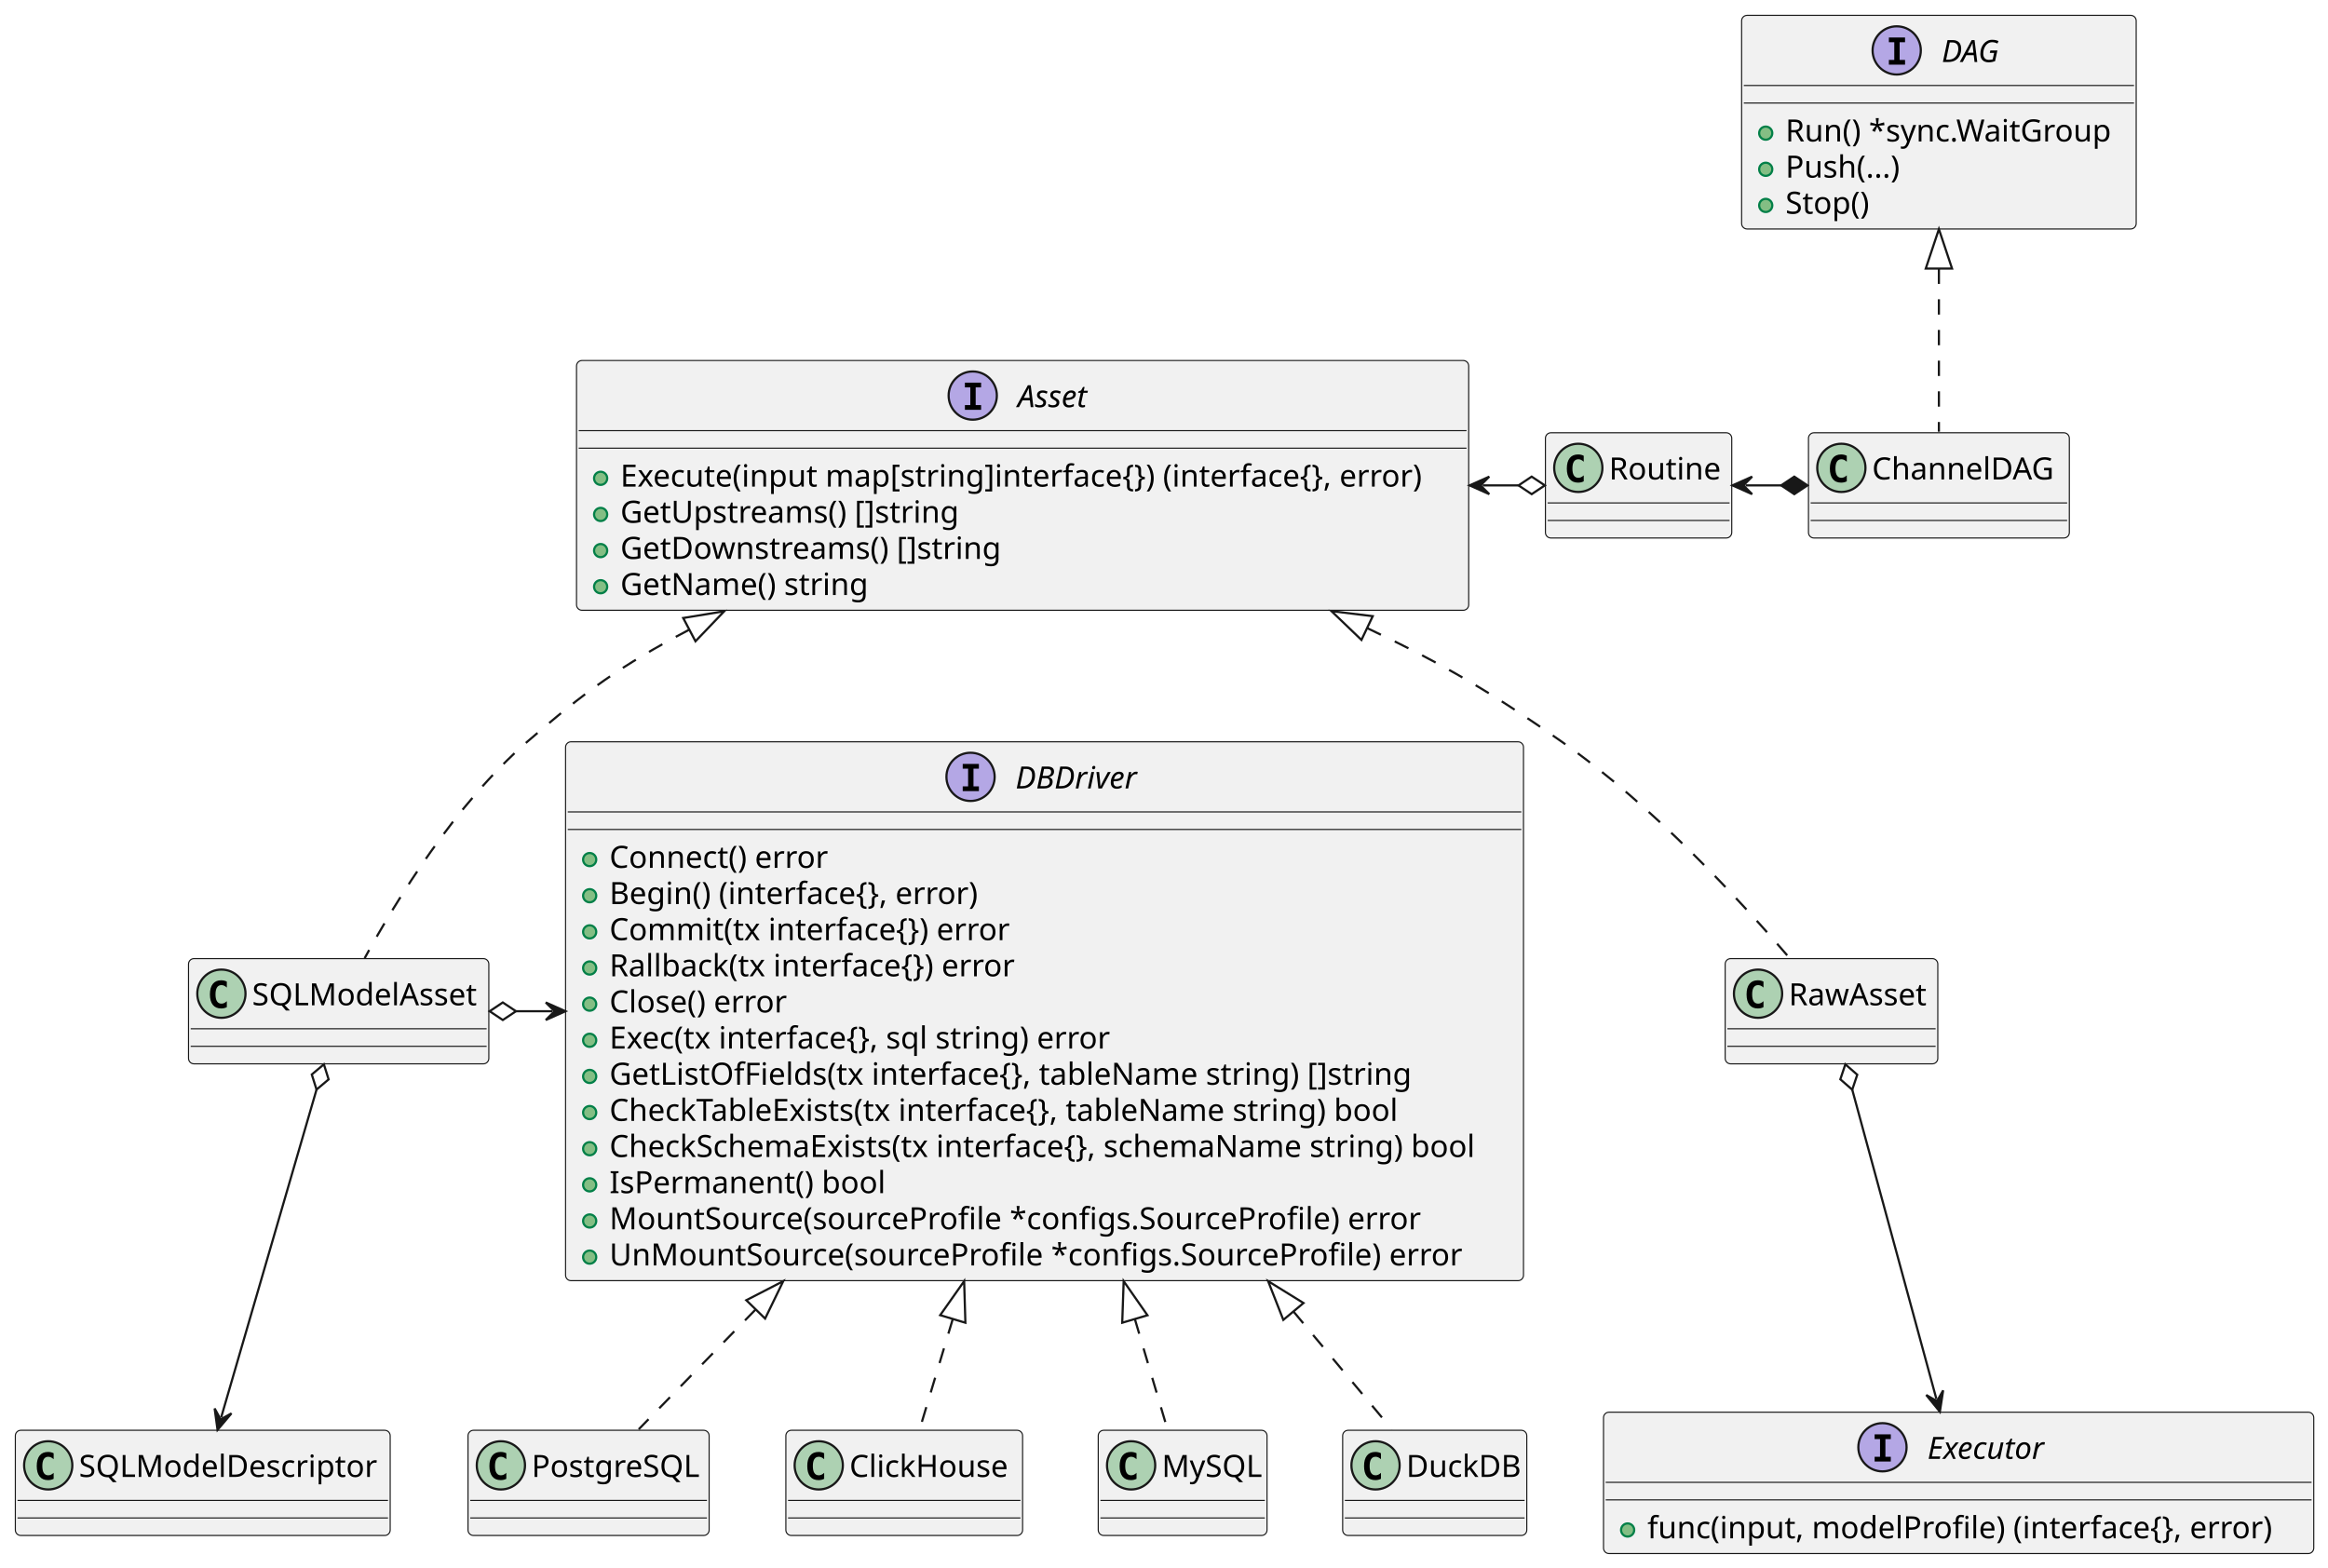
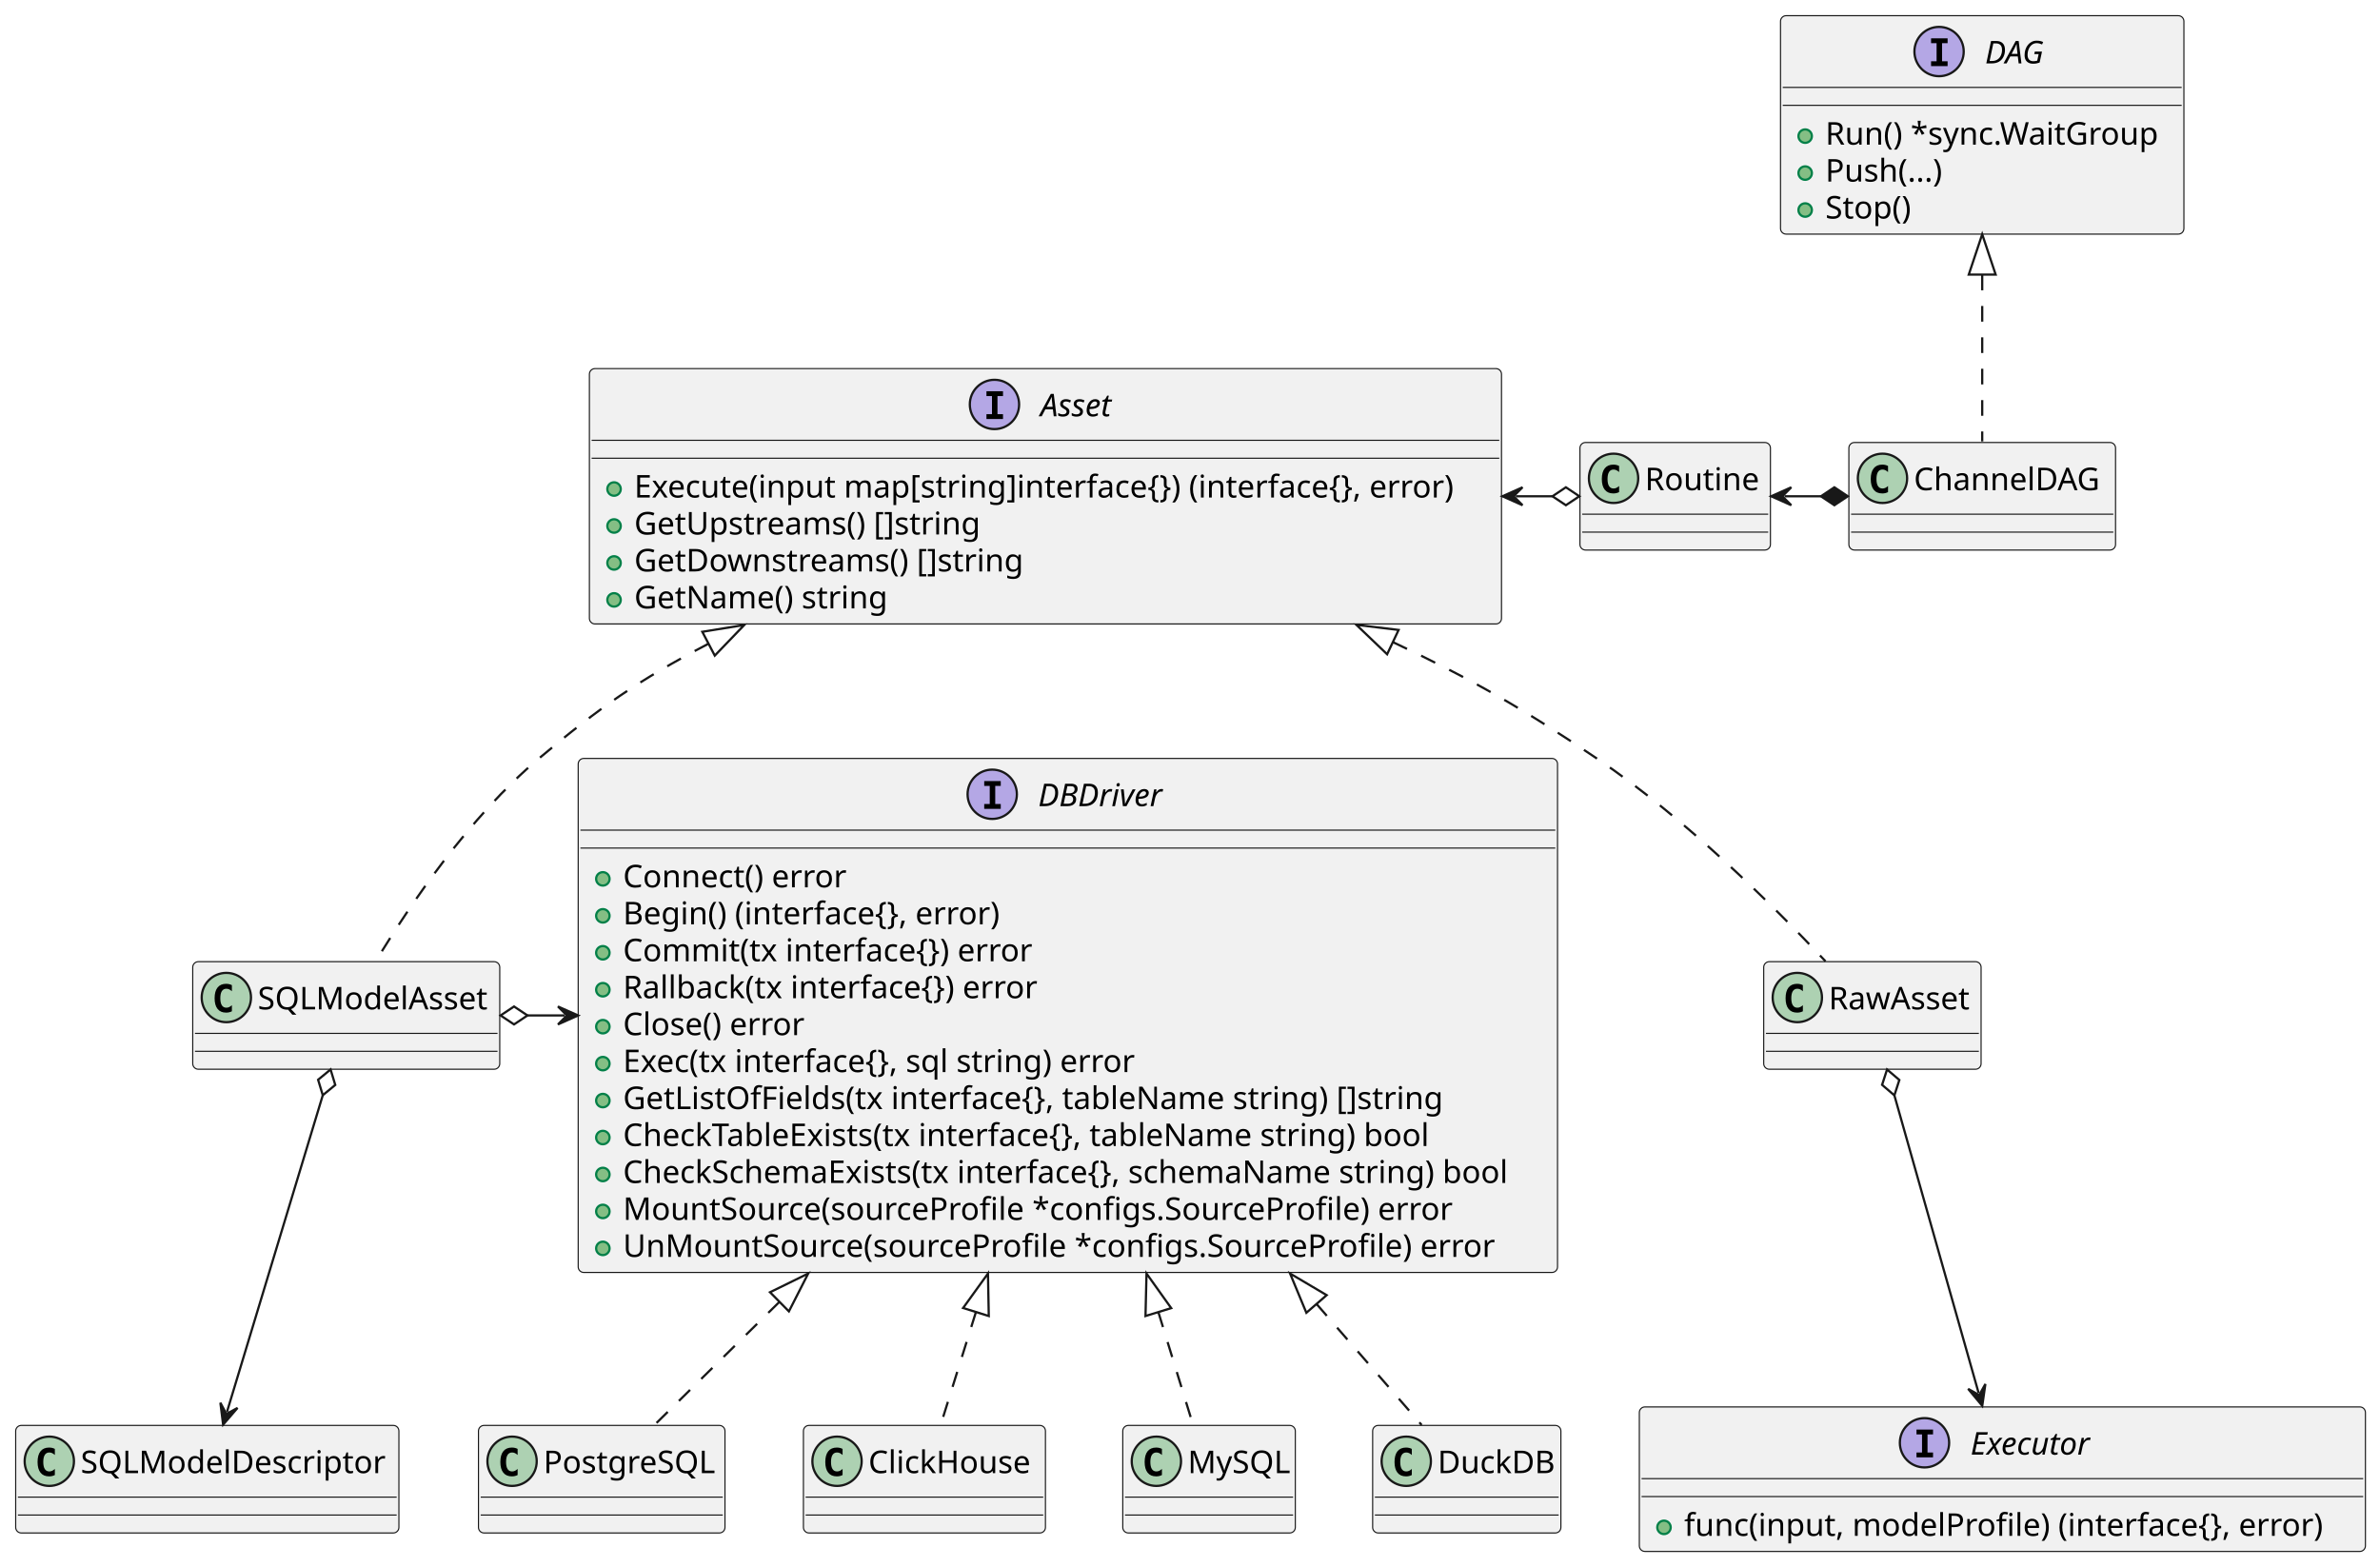
- <svg xmlns="http://www.w3.org/2000/svg" contentStyleType="text/css" height="715px" preserveAspectRatio="none" style="width:1062px;height:715px;background:#FFFFFF;" version="1.1" viewBox="0 0 1062 715" width="1062px" zoomAndPan="magnify">
+ <svg xmlns="http://www.w3.org/2000/svg" contentStyleType="text/css" height="699px" preserveAspectRatio="none" style="width:1062px;height:699px;background:#FFFFFF;" version="1.1" viewBox="0 0 1062 699" width="1062px" zoomAndPan="magnify">
  <defs />
  <g>
    <g id="elem_Asset">
      <rect codeLine="2" fill="#F1F1F1" height="113.953" id="Asset" rx="2.5" ry="2.5" style="stroke:#181818;stroke-width:0.5;" width="407" x="263" y="164.47" />
      <ellipse cx="443.75" cy="180.47" fill="#B4A7E5" rx="11" ry="11" style="stroke:#181818;stroke-width:1.0;" />
      <path d="M440.178,176.735 L440.178,174.577 L447.557,174.577 L447.557,176.735 L445.092,176.735 L445.092,184.812 L447.557,184.812 L447.557,186.97 L440.178,186.97 L440.178,184.812 L442.643,184.812 L442.643,176.735 Z " fill="#000000" />
      <text fill="#000000" font-family="sans-serif" font-size="14" font-style="italic" lengthAdjust="spacing" textLength="37" x="464.25" y="185.761">Asset</text>
      <line style="stroke:#181818;stroke-width:0.5;" x1="264" x2="669" y1="196.47" y2="196.47" />
      <line style="stroke:#181818;stroke-width:0.5;" x1="264" x2="669" y1="204.47" y2="204.47" />
      <ellipse cx="274" cy="218.214" fill="#84BE84" rx="3" ry="3" style="stroke:#038048;stroke-width:1.0;" />
      <text fill="#000000" font-family="sans-serif" font-size="14" lengthAdjust="spacing" textLength="381" x="283" y="222.005">Execute(input map[string]interface{}) (interface{}, error)</text>
      <ellipse cx="274" cy="234.702" fill="#84BE84" rx="3" ry="3" style="stroke:#038048;stroke-width:1.0;" />
      <text fill="#000000" font-family="sans-serif" font-size="14" lengthAdjust="spacing" textLength="160" x="283" y="238.493">GetUpstreams() []string</text>
      <ellipse cx="274" cy="251.191" fill="#84BE84" rx="3" ry="3" style="stroke:#038048;stroke-width:1.0;" />
      <text fill="#000000" font-family="sans-serif" font-size="14" lengthAdjust="spacing" textLength="180" x="283" y="254.982">GetDownstreams() []string</text>
      <ellipse cx="274" cy="267.679" fill="#84BE84" rx="3" ry="3" style="stroke:#038048;stroke-width:1.0;" />
      <text fill="#000000" font-family="sans-serif" font-size="14" lengthAdjust="spacing" textLength="116" x="283" y="271.47">GetName() string</text>
    </g>
    <g id="elem_SQLModelAsset">
-       <rect codeLine="9" fill="#F1F1F1" height="48" id="SQLModelAsset" rx="2.5" ry="2.5" style="stroke:#181818;stroke-width:0.5;" width="137" x="86" y="437.35" />
-       <ellipse cx="101" cy="453.35" fill="#ADD1B2" rx="11" ry="11" style="stroke:#181818;stroke-width:1.0;" />
-       <path d="M103.473,459.493 Q102.892,459.792 102.253,459.941 Q101.614,460.091 100.908,460.091 Q98.401,460.091 97.082,458.439 Q95.762,456.787 95.762,453.666 Q95.762,450.536 97.082,448.885 Q98.401,447.233 100.908,447.233 Q101.614,447.233 102.261,447.382 Q102.909,447.532 103.473,447.83 L103.473,450.553 Q102.842,449.972 102.249,449.702 Q101.655,449.433 101.024,449.433 Q99.68,449.433 98.995,450.499 Q98.31,451.566 98.31,453.666 Q98.31,455.758 98.995,456.824 Q99.68,457.891 101.024,457.891 Q101.655,457.891 102.249,457.621 Q102.842,457.351 103.473,456.77 Z " fill="#000000" />
-       <text fill="#000000" font-family="sans-serif" font-size="14" lengthAdjust="spacing" textLength="105" x="115" y="458.641">SQLModelAsset</text>
-       <line style="stroke:#181818;stroke-width:0.5;" x1="87" x2="222" y1="469.35" y2="469.35" />
-       <line style="stroke:#181818;stroke-width:0.5;" x1="87" x2="222" y1="477.35" y2="477.35" />
+       <rect codeLine="9" fill="#F1F1F1" height="48" id="SQLModelAsset" rx="2.5" ry="2.5" style="stroke:#181818;stroke-width:0.5;" width="137" x="86" y="429.11" />
+       <ellipse cx="101" cy="445.11" fill="#ADD1B2" rx="11" ry="11" style="stroke:#181818;stroke-width:1.0;" />
+       <path d="M103.473,451.253 Q102.892,451.552 102.253,451.701 Q101.614,451.851 100.908,451.851 Q98.401,451.851 97.082,450.199 Q95.762,448.547 95.762,445.426 Q95.762,442.296 97.082,440.645 Q98.401,438.993 100.908,438.993 Q101.614,438.993 102.261,439.142 Q102.909,439.292 103.473,439.591 L103.473,442.313 Q102.842,441.732 102.249,441.462 Q101.655,441.192 101.024,441.192 Q99.68,441.192 98.995,442.259 Q98.31,443.326 98.31,445.426 Q98.31,447.518 98.995,448.584 Q99.68,449.651 101.024,449.651 Q101.655,449.651 102.249,449.381 Q102.842,449.111 103.473,448.53 Z " fill="#000000" />
+       <text fill="#000000" font-family="sans-serif" font-size="14" lengthAdjust="spacing" textLength="105" x="115" y="450.401">SQLModelAsset</text>
+       <line style="stroke:#181818;stroke-width:0.5;" x1="87" x2="222" y1="461.11" y2="461.11" />
+       <line style="stroke:#181818;stroke-width:0.5;" x1="87" x2="222" y1="469.11" y2="469.11" />
    </g>
    <g id="elem_DBDriver">
-       <rect codeLine="10" fill="#F1F1F1" height="245.859" id="DBDriver" rx="2.5" ry="2.5" style="stroke:#181818;stroke-width:0.5;" width="437" x="258" y="338.42" />
+       <rect codeLine="10" fill="#F1F1F1" height="229.371" id="DBDriver" rx="2.5" ry="2.5" style="stroke:#181818;stroke-width:0.5;" width="437" x="258" y="338.42" />
      <ellipse cx="442.75" cy="354.42" fill="#B4A7E5" rx="11" ry="11" style="stroke:#181818;stroke-width:1.0;" />
      <path d="M439.178,350.685 L439.178,348.527 L446.557,348.527 L446.557,350.685 L444.092,350.685 L444.092,358.762 L446.557,358.762 L446.557,360.92 L439.178,360.92 L439.178,358.762 L441.643,358.762 L441.643,350.685 Z " fill="#000000" />
      <text fill="#000000" font-family="sans-serif" font-size="14" font-style="italic" lengthAdjust="spacing" textLength="59" x="463.25" y="359.711">DBDriver</text>
      <line style="stroke:#181818;stroke-width:0.5;" x1="259" x2="694" y1="370.42" y2="370.42" />
      <line style="stroke:#181818;stroke-width:0.5;" x1="259" x2="694" y1="378.42" y2="378.42" />
      <ellipse cx="269" cy="392.164" fill="#84BE84" rx="3" ry="3" style="stroke:#038048;stroke-width:1.0;" />
      <text fill="#000000" font-family="sans-serif" font-size="14" lengthAdjust="spacing" textLength="106" x="278" y="395.955">Connect() error</text>
      <ellipse cx="269" cy="408.652" fill="#84BE84" rx="3" ry="3" style="stroke:#038048;stroke-width:1.0;" />
      <text fill="#000000" font-family="sans-serif" font-size="14" lengthAdjust="spacing" textLength="175" x="278" y="412.443">Begin() (interface{}, error)</text>
      <ellipse cx="269" cy="425.141" fill="#84BE84" rx="3" ry="3" style="stroke:#038048;stroke-width:1.0;" />
      <text fill="#000000" font-family="sans-serif" font-size="14" lengthAdjust="spacing" textLength="191" x="278" y="428.932">Commit(tx interface{}) error</text>
      <ellipse cx="269" cy="441.629" fill="#84BE84" rx="3" ry="3" style="stroke:#038048;stroke-width:1.0;" />
      <text fill="#000000" font-family="sans-serif" font-size="14" lengthAdjust="spacing" textLength="194" x="278" y="445.42">Rallback(tx interface{}) error</text>
      <ellipse cx="269" cy="458.117" fill="#84BE84" rx="3" ry="3" style="stroke:#038048;stroke-width:1.0;" />
      <text fill="#000000" font-family="sans-serif" font-size="14" lengthAdjust="spacing" textLength="87" x="278" y="461.908">Close() error</text>
      <ellipse cx="269" cy="474.606" fill="#84BE84" rx="3" ry="3" style="stroke:#038048;stroke-width:1.0;" />
      <text fill="#000000" font-family="sans-serif" font-size="14" lengthAdjust="spacing" textLength="241" x="278" y="478.397">Exec(tx interface{}, sql string) error</text>
      <ellipse cx="269" cy="491.094" fill="#84BE84" rx="3" ry="3" style="stroke:#038048;stroke-width:1.0;" />
      <text fill="#000000" font-family="sans-serif" font-size="14" lengthAdjust="spacing" textLength="379" x="278" y="494.885">GetListOfFields(tx interface{}, tableName string) []string</text>
      <ellipse cx="269" cy="507.582" fill="#84BE84" rx="3" ry="3" style="stroke:#038048;stroke-width:1.0;" />
      <text fill="#000000" font-family="sans-serif" font-size="14" lengthAdjust="spacing" textLength="378" x="278" y="511.373">CheckTableExists(tx interface{}, tableName string) bool</text>
      <ellipse cx="269" cy="524.07" fill="#84BE84" rx="3" ry="3" style="stroke:#038048;stroke-width:1.0;" />
      <text fill="#000000" font-family="sans-serif" font-size="14" lengthAdjust="spacing" textLength="411" x="278" y="527.861">CheckSchemaExists(tx interface{}, schemaName string) bool</text>
      <ellipse cx="269" cy="540.559" fill="#84BE84" rx="3" ry="3" style="stroke:#038048;stroke-width:1.0;" />
-       <text fill="#000000" font-family="sans-serif" font-size="14" lengthAdjust="spacing" textLength="130" x="278" y="544.35">IsPermanent() bool</text>
+       <text fill="#000000" font-family="sans-serif" font-size="14" lengthAdjust="spacing" textLength="386" x="278" y="544.35">MountSource(sourceProfile *configs.SourceProfile) error</text>
      <ellipse cx="269" cy="557.047" fill="#84BE84" rx="3" ry="3" style="stroke:#038048;stroke-width:1.0;" />
-       <text fill="#000000" font-family="sans-serif" font-size="14" lengthAdjust="spacing" textLength="386" x="278" y="560.838">MountSource(sourceProfile *configs.SourceProfile) error</text>
-       <ellipse cx="269" cy="573.535" fill="#84BE84" rx="3" ry="3" style="stroke:#038048;stroke-width:1.0;" />
-       <text fill="#000000" font-family="sans-serif" font-size="14" lengthAdjust="spacing" textLength="405" x="278" y="577.326">UnMountSource(sourceProfile *configs.SourceProfile) error</text>
+       <text fill="#000000" font-family="sans-serif" font-size="14" lengthAdjust="spacing" textLength="405" x="278" y="560.838">UnMountSource(sourceProfile *configs.SourceProfile) error</text>
    </g>
    <g id="elem_DuckDB">
-       <rect codeLine="25" fill="#F1F1F1" height="48" id="DuckDB" rx="2.5" ry="2.5" style="stroke:#181818;stroke-width:0.5;" width="84" x="612.5" y="652.53" />
-       <ellipse cx="627.5" cy="668.53" fill="#ADD1B2" rx="11" ry="11" style="stroke:#181818;stroke-width:1.0;" />
-       <path d="M629.973,674.673 Q629.392,674.972 628.753,675.121 Q628.114,675.271 627.408,675.271 Q624.901,675.271 623.582,673.619 Q622.262,671.967 622.262,668.846 Q622.262,665.716 623.582,664.065 Q624.901,662.413 627.408,662.413 Q628.114,662.413 628.761,662.562 Q629.409,662.712 629.973,663.01 L629.973,665.733 Q629.342,665.152 628.749,664.882 Q628.155,664.612 627.524,664.612 Q626.18,664.612 625.495,665.679 Q624.81,666.746 624.81,668.846 Q624.81,670.938 625.495,672.004 Q626.18,673.071 627.524,673.071 Q628.155,673.071 628.749,672.801 Q629.342,672.532 629.973,671.95 Z " fill="#000000" />
-       <text fill="#000000" font-family="sans-serif" font-size="14" lengthAdjust="spacing" textLength="52" x="641.5" y="673.821">DuckDB</text>
-       <line style="stroke:#181818;stroke-width:0.5;" x1="613.5" x2="695.5" y1="684.53" y2="684.53" />
-       <line style="stroke:#181818;stroke-width:0.5;" x1="613.5" x2="695.5" y1="692.53" y2="692.53" />
+       <rect codeLine="24" fill="#F1F1F1" height="48" id="DuckDB" rx="2.5" ry="2.5" style="stroke:#181818;stroke-width:0.5;" width="84" x="612.5" y="636.04" />
+       <ellipse cx="627.5" cy="652.04" fill="#ADD1B2" rx="11" ry="11" style="stroke:#181818;stroke-width:1.0;" />
+       <path d="M629.973,658.183 Q629.392,658.482 628.753,658.631 Q628.114,658.781 627.408,658.781 Q624.901,658.781 623.582,657.129 Q622.262,655.477 622.262,652.356 Q622.262,649.226 623.582,647.575 Q624.901,645.923 627.408,645.923 Q628.114,645.923 628.761,646.072 Q629.409,646.222 629.973,646.52 L629.973,649.243 Q629.342,648.662 628.749,648.392 Q628.155,648.122 627.524,648.122 Q626.18,648.122 625.495,649.189 Q624.81,650.256 624.81,652.356 Q624.81,654.448 625.495,655.514 Q626.18,656.581 627.524,656.581 Q628.155,656.581 628.749,656.311 Q629.342,656.042 629.973,655.46 Z " fill="#000000" />
+       <text fill="#000000" font-family="sans-serif" font-size="14" lengthAdjust="spacing" textLength="52" x="641.5" y="657.331">DuckDB</text>
+       <line style="stroke:#181818;stroke-width:0.5;" x1="613.5" x2="695.5" y1="668.04" y2="668.04" />
+       <line style="stroke:#181818;stroke-width:0.5;" x1="613.5" x2="695.5" y1="676.04" y2="676.04" />
    </g>
    <g id="elem_PostgreSQL">
-       <rect codeLine="26" fill="#F1F1F1" height="48" id="PostgreSQL" rx="2.5" ry="2.5" style="stroke:#181818;stroke-width:0.5;" width="110" x="213.5" y="652.53" />
-       <ellipse cx="228.5" cy="668.53" fill="#ADD1B2" rx="11" ry="11" style="stroke:#181818;stroke-width:1.0;" />
-       <path d="M230.973,674.673 Q230.392,674.972 229.753,675.121 Q229.114,675.271 228.408,675.271 Q225.901,675.271 224.582,673.619 Q223.262,671.967 223.262,668.846 Q223.262,665.716 224.582,664.065 Q225.901,662.413 228.408,662.413 Q229.114,662.413 229.761,662.562 Q230.409,662.712 230.973,663.01 L230.973,665.733 Q230.342,665.152 229.749,664.882 Q229.155,664.612 228.524,664.612 Q227.18,664.612 226.495,665.679 Q225.81,666.746 225.81,668.846 Q225.81,670.938 226.495,672.004 Q227.18,673.071 228.524,673.071 Q229.155,673.071 229.749,672.801 Q230.342,672.532 230.973,671.95 Z " fill="#000000" />
-       <text fill="#000000" font-family="sans-serif" font-size="14" lengthAdjust="spacing" textLength="78" x="242.5" y="673.821">PostgreSQL</text>
-       <line style="stroke:#181818;stroke-width:0.5;" x1="214.5" x2="322.5" y1="684.53" y2="684.53" />
-       <line style="stroke:#181818;stroke-width:0.5;" x1="214.5" x2="322.5" y1="692.53" y2="692.53" />
+       <rect codeLine="25" fill="#F1F1F1" height="48" id="PostgreSQL" rx="2.5" ry="2.5" style="stroke:#181818;stroke-width:0.5;" width="110" x="213.5" y="636.04" />
+       <ellipse cx="228.5" cy="652.04" fill="#ADD1B2" rx="11" ry="11" style="stroke:#181818;stroke-width:1.0;" />
+       <path d="M230.973,658.183 Q230.392,658.482 229.753,658.631 Q229.114,658.781 228.408,658.781 Q225.901,658.781 224.582,657.129 Q223.262,655.477 223.262,652.356 Q223.262,649.226 224.582,647.575 Q225.901,645.923 228.408,645.923 Q229.114,645.923 229.761,646.072 Q230.409,646.222 230.973,646.52 L230.973,649.243 Q230.342,648.662 229.749,648.392 Q229.155,648.122 228.524,648.122 Q227.18,648.122 226.495,649.189 Q225.81,650.256 225.81,652.356 Q225.81,654.448 226.495,655.514 Q227.18,656.581 228.524,656.581 Q229.155,656.581 229.749,656.311 Q230.342,656.042 230.973,655.46 Z " fill="#000000" />
+       <text fill="#000000" font-family="sans-serif" font-size="14" lengthAdjust="spacing" textLength="78" x="242.5" y="657.331">PostgreSQL</text>
+       <line style="stroke:#181818;stroke-width:0.5;" x1="214.5" x2="322.5" y1="668.04" y2="668.04" />
+       <line style="stroke:#181818;stroke-width:0.5;" x1="214.5" x2="322.5" y1="676.04" y2="676.04" />
    </g>
    <g id="elem_ClickHouse">
-       <rect codeLine="27" fill="#F1F1F1" height="48" id="ClickHouse" rx="2.5" ry="2.5" style="stroke:#181818;stroke-width:0.5;" width="108" x="358.5" y="652.53" />
-       <ellipse cx="373.5" cy="668.53" fill="#ADD1B2" rx="11" ry="11" style="stroke:#181818;stroke-width:1.0;" />
-       <path d="M375.973,674.673 Q375.392,674.972 374.753,675.121 Q374.114,675.271 373.408,675.271 Q370.901,675.271 369.582,673.619 Q368.262,671.967 368.262,668.846 Q368.262,665.716 369.582,664.065 Q370.901,662.413 373.408,662.413 Q374.114,662.413 374.761,662.562 Q375.409,662.712 375.973,663.01 L375.973,665.733 Q375.342,665.152 374.749,664.882 Q374.155,664.612 373.524,664.612 Q372.18,664.612 371.495,665.679 Q370.81,666.746 370.81,668.846 Q370.81,670.938 371.495,672.004 Q372.18,673.071 373.524,673.071 Q374.155,673.071 374.749,672.801 Q375.342,672.532 375.973,671.95 Z " fill="#000000" />
-       <text fill="#000000" font-family="sans-serif" font-size="14" lengthAdjust="spacing" textLength="76" x="387.5" y="673.821">ClickHouse</text>
-       <line style="stroke:#181818;stroke-width:0.5;" x1="359.5" x2="465.5" y1="684.53" y2="684.53" />
-       <line style="stroke:#181818;stroke-width:0.5;" x1="359.5" x2="465.5" y1="692.53" y2="692.53" />
+       <rect codeLine="26" fill="#F1F1F1" height="48" id="ClickHouse" rx="2.5" ry="2.5" style="stroke:#181818;stroke-width:0.5;" width="108" x="358.5" y="636.04" />
+       <ellipse cx="373.5" cy="652.04" fill="#ADD1B2" rx="11" ry="11" style="stroke:#181818;stroke-width:1.0;" />
+       <path d="M375.973,658.183 Q375.392,658.482 374.753,658.631 Q374.114,658.781 373.408,658.781 Q370.901,658.781 369.582,657.129 Q368.262,655.477 368.262,652.356 Q368.262,649.226 369.582,647.575 Q370.901,645.923 373.408,645.923 Q374.114,645.923 374.761,646.072 Q375.409,646.222 375.973,646.52 L375.973,649.243 Q375.342,648.662 374.749,648.392 Q374.155,648.122 373.524,648.122 Q372.18,648.122 371.495,649.189 Q370.81,650.256 370.81,652.356 Q370.81,654.448 371.495,655.514 Q372.18,656.581 373.524,656.581 Q374.155,656.581 374.749,656.311 Q375.342,656.042 375.973,655.46 Z " fill="#000000" />
+       <text fill="#000000" font-family="sans-serif" font-size="14" lengthAdjust="spacing" textLength="76" x="387.5" y="657.331">ClickHouse</text>
+       <line style="stroke:#181818;stroke-width:0.5;" x1="359.5" x2="465.5" y1="668.04" y2="668.04" />
+       <line style="stroke:#181818;stroke-width:0.5;" x1="359.5" x2="465.5" y1="676.04" y2="676.04" />
    </g>
    <g id="elem_MySQL">
-       <rect codeLine="28" fill="#F1F1F1" height="48" id="MySQL" rx="2.5" ry="2.5" style="stroke:#181818;stroke-width:0.5;" width="77" x="501" y="652.53" />
-       <ellipse cx="516" cy="668.53" fill="#ADD1B2" rx="11" ry="11" style="stroke:#181818;stroke-width:1.0;" />
-       <path d="M518.473,674.673 Q517.892,674.972 517.253,675.121 Q516.614,675.271 515.908,675.271 Q513.401,675.271 512.082,673.619 Q510.762,671.967 510.762,668.846 Q510.762,665.716 512.082,664.065 Q513.401,662.413 515.908,662.413 Q516.614,662.413 517.261,662.562 Q517.909,662.712 518.473,663.01 L518.473,665.733 Q517.842,665.152 517.249,664.882 Q516.655,664.612 516.024,664.612 Q514.68,664.612 513.995,665.679 Q513.31,666.746 513.31,668.846 Q513.31,670.938 513.995,672.004 Q514.68,673.071 516.024,673.071 Q516.655,673.071 517.249,672.801 Q517.842,672.532 518.473,671.95 Z " fill="#000000" />
-       <text fill="#000000" font-family="sans-serif" font-size="14" lengthAdjust="spacing" textLength="45" x="530" y="673.821">MySQL</text>
-       <line style="stroke:#181818;stroke-width:0.5;" x1="502" x2="577" y1="684.53" y2="684.53" />
-       <line style="stroke:#181818;stroke-width:0.5;" x1="502" x2="577" y1="692.53" y2="692.53" />
+       <rect codeLine="27" fill="#F1F1F1" height="48" id="MySQL" rx="2.5" ry="2.5" style="stroke:#181818;stroke-width:0.5;" width="77" x="501" y="636.04" />
+       <ellipse cx="516" cy="652.04" fill="#ADD1B2" rx="11" ry="11" style="stroke:#181818;stroke-width:1.0;" />
+       <path d="M518.473,658.183 Q517.892,658.482 517.253,658.631 Q516.614,658.781 515.908,658.781 Q513.401,658.781 512.082,657.129 Q510.762,655.477 510.762,652.356 Q510.762,649.226 512.082,647.575 Q513.401,645.923 515.908,645.923 Q516.614,645.923 517.261,646.072 Q517.909,646.222 518.473,646.52 L518.473,649.243 Q517.842,648.662 517.249,648.392 Q516.655,648.122 516.024,648.122 Q514.68,648.122 513.995,649.189 Q513.31,650.256 513.31,652.356 Q513.31,654.448 513.995,655.514 Q514.68,656.581 516.024,656.581 Q516.655,656.581 517.249,656.311 Q517.842,656.042 518.473,655.46 Z " fill="#000000" />
+       <text fill="#000000" font-family="sans-serif" font-size="14" lengthAdjust="spacing" textLength="45" x="530" y="657.331">MySQL</text>
+       <line style="stroke:#181818;stroke-width:0.5;" x1="502" x2="577" y1="668.04" y2="668.04" />
+       <line style="stroke:#181818;stroke-width:0.5;" x1="502" x2="577" y1="676.04" y2="676.04" />
    </g>
    <g id="elem_SQLModelDescriptor">
-       <rect codeLine="29" fill="#F1F1F1" height="48" id="SQLModelDescriptor" rx="2.5" ry="2.5" style="stroke:#181818;stroke-width:0.5;" width="171" x="7" y="652.53" />
-       <ellipse cx="22" cy="668.53" fill="#ADD1B2" rx="11" ry="11" style="stroke:#181818;stroke-width:1.0;" />
-       <path d="M24.473,674.673 Q23.892,674.972 23.253,675.121 Q22.614,675.271 21.908,675.271 Q19.401,675.271 18.081,673.619 Q16.762,671.967 16.762,668.846 Q16.762,665.716 18.081,664.065 Q19.401,662.413 21.908,662.413 Q22.614,662.413 23.261,662.562 Q23.909,662.712 24.473,663.01 L24.473,665.733 Q23.842,665.152 23.249,664.882 Q22.655,664.612 22.024,664.612 Q20.68,664.612 19.995,665.679 Q19.31,666.746 19.31,668.846 Q19.31,670.938 19.995,672.004 Q20.68,673.071 22.024,673.071 Q22.655,673.071 23.249,672.801 Q23.842,672.532 24.473,671.95 Z " fill="#000000" />
-       <text fill="#000000" font-family="sans-serif" font-size="14" lengthAdjust="spacing" textLength="139" x="36" y="673.821">SQLModelDescriptor</text>
-       <line style="stroke:#181818;stroke-width:0.5;" x1="8" x2="177" y1="684.53" y2="684.53" />
-       <line style="stroke:#181818;stroke-width:0.5;" x1="8" x2="177" y1="692.53" y2="692.53" />
+       <rect codeLine="28" fill="#F1F1F1" height="48" id="SQLModelDescriptor" rx="2.5" ry="2.5" style="stroke:#181818;stroke-width:0.5;" width="171" x="7" y="636.04" />
+       <ellipse cx="22" cy="652.04" fill="#ADD1B2" rx="11" ry="11" style="stroke:#181818;stroke-width:1.0;" />
+       <path d="M24.473,658.183 Q23.892,658.482 23.253,658.631 Q22.614,658.781 21.908,658.781 Q19.401,658.781 18.081,657.129 Q16.762,655.477 16.762,652.356 Q16.762,649.226 18.081,647.575 Q19.401,645.923 21.908,645.923 Q22.614,645.923 23.261,646.072 Q23.909,646.222 24.473,646.52 L24.473,649.243 Q23.842,648.662 23.249,648.392 Q22.655,648.122 22.024,648.122 Q20.68,648.122 19.995,649.189 Q19.31,650.256 19.31,652.356 Q19.31,654.448 19.995,655.514 Q20.68,656.581 22.024,656.581 Q22.655,656.581 23.249,656.311 Q23.842,656.042 24.473,655.46 Z " fill="#000000" />
+       <text fill="#000000" font-family="sans-serif" font-size="14" lengthAdjust="spacing" textLength="139" x="36" y="657.331">SQLModelDescriptor</text>
+       <line style="stroke:#181818;stroke-width:0.5;" x1="8" x2="177" y1="668.04" y2="668.04" />
+       <line style="stroke:#181818;stroke-width:0.5;" x1="8" x2="177" y1="676.04" y2="676.04" />
    </g>
    <g id="elem_DAG">
-       <rect codeLine="30" fill="#F1F1F1" height="97.465" id="DAG" rx="2.5" ry="2.5" style="stroke:#181818;stroke-width:0.5;" width="180" x="794.5" y="7" />
+       <rect codeLine="29" fill="#F1F1F1" height="97.465" id="DAG" rx="2.5" ry="2.5" style="stroke:#181818;stroke-width:0.5;" width="180" x="794.5" y="7" />
      <ellipse cx="865.25" cy="23" fill="#B4A7E5" rx="11" ry="11" style="stroke:#181818;stroke-width:1.0;" />
      <path d="M861.678,19.265 L861.678,17.107 L869.057,17.107 L869.057,19.265 L866.592,19.265 L866.592,27.342 L869.057,27.342 L869.057,29.5 L861.678,29.5 L861.678,27.342 L864.143,27.342 L864.143,19.265 Z " fill="#000000" />
      <text fill="#000000" font-family="sans-serif" font-size="14" font-style="italic" lengthAdjust="spacing" textLength="30" x="885.75" y="28.291">DAG</text>
      <line style="stroke:#181818;stroke-width:0.5;" x1="795.5" x2="973.5" y1="39" y2="39" />
      <line style="stroke:#181818;stroke-width:0.5;" x1="795.5" x2="973.5" y1="47" y2="47" />
      <ellipse cx="805.5" cy="60.744" fill="#84BE84" rx="3" ry="3" style="stroke:#038048;stroke-width:1.0;" />
      <text fill="#000000" font-family="sans-serif" font-size="14" lengthAdjust="spacing" textLength="154" x="814.5" y="64.535">Run() *sync.WaitGroup</text>
      <ellipse cx="805.5" cy="77.232" fill="#84BE84" rx="3" ry="3" style="stroke:#038048;stroke-width:1.0;" />
      <text fill="#000000" font-family="sans-serif" font-size="14" lengthAdjust="spacing" textLength="55" x="814.5" y="81.023">Push(...)</text>
      <ellipse cx="805.5" cy="93.721" fill="#84BE84" rx="3" ry="3" style="stroke:#038048;stroke-width:1.0;" />
      <text fill="#000000" font-family="sans-serif" font-size="14" lengthAdjust="spacing" textLength="41" x="814.5" y="97.512">Stop()</text>
    </g>
    <g id="elem_Executor">
-       <rect codeLine="36" fill="#F1F1F1" height="64.488" id="Executor" rx="2.5" ry="2.5" style="stroke:#181818;stroke-width:0.5;" width="324" x="731.5" y="644.28" />
-       <ellipse cx="858.75" cy="660.28" fill="#B4A7E5" rx="11" ry="11" style="stroke:#181818;stroke-width:1.0;" />
-       <path d="M855.178,656.545 L855.178,654.387 L862.557,654.387 L862.557,656.545 L860.092,656.545 L860.092,664.622 L862.557,664.622 L862.557,666.78 L855.178,666.78 L855.178,664.622 L857.643,664.622 L857.643,656.545 Z " fill="#000000" />
-       <text fill="#000000" font-family="sans-serif" font-size="14" font-style="italic" lengthAdjust="spacing" textLength="61" x="879.25" y="665.571">Executor</text>
-       <line style="stroke:#181818;stroke-width:0.5;" x1="732.5" x2="1054.5" y1="676.28" y2="676.28" />
-       <line style="stroke:#181818;stroke-width:0.5;" x1="732.5" x2="1054.5" y1="684.28" y2="684.28" />
-       <ellipse cx="742.5" cy="698.024" fill="#84BE84" rx="3" ry="3" style="stroke:#038048;stroke-width:1.0;" />
-       <text fill="#000000" font-family="sans-serif" font-size="14" lengthAdjust="spacing" textLength="298" x="751.5" y="701.815">func(input, modelProfile) (interface{}, error)</text>
+       <rect codeLine="35" fill="#F1F1F1" height="64.488" id="Executor" rx="2.5" ry="2.5" style="stroke:#181818;stroke-width:0.5;" width="324" x="731.5" y="627.79" />
+       <ellipse cx="858.75" cy="643.79" fill="#B4A7E5" rx="11" ry="11" style="stroke:#181818;stroke-width:1.0;" />
+       <path d="M855.178,640.055 L855.178,637.897 L862.557,637.897 L862.557,640.055 L860.092,640.055 L860.092,648.132 L862.557,648.132 L862.557,650.29 L855.178,650.29 L855.178,648.132 L857.643,648.132 L857.643,640.055 Z " fill="#000000" />
+       <text fill="#000000" font-family="sans-serif" font-size="14" font-style="italic" lengthAdjust="spacing" textLength="61" x="879.25" y="649.081">Executor</text>
+       <line style="stroke:#181818;stroke-width:0.5;" x1="732.5" x2="1054.5" y1="659.79" y2="659.79" />
+       <line style="stroke:#181818;stroke-width:0.5;" x1="732.5" x2="1054.5" y1="667.79" y2="667.79" />
+       <ellipse cx="742.5" cy="681.534" fill="#84BE84" rx="3" ry="3" style="stroke:#038048;stroke-width:1.0;" />
+       <text fill="#000000" font-family="sans-serif" font-size="14" lengthAdjust="spacing" textLength="298" x="751.5" y="685.325">func(input, modelProfile) (interface{}, error)</text>
    </g>
    <g id="elem_Routine">
-       <rect codeLine="40" fill="#F1F1F1" height="48" id="Routine" rx="2.5" ry="2.5" style="stroke:#181818;stroke-width:0.5;" width="85" x="705" y="197.45" />
-       <ellipse cx="720" cy="213.45" fill="#ADD1B2" rx="11" ry="11" style="stroke:#181818;stroke-width:1.0;" />
-       <path d="M722.473,219.593 Q721.892,219.892 721.253,220.041 Q720.614,220.191 719.908,220.191 Q717.401,220.191 716.082,218.539 Q714.762,216.887 714.762,213.766 Q714.762,210.637 716.082,208.985 Q717.401,207.333 719.908,207.333 Q720.614,207.333 721.261,207.482 Q721.909,207.632 722.473,207.93 L722.473,210.653 Q721.842,210.072 721.249,209.802 Q720.655,209.532 720.024,209.532 Q718.68,209.532 717.995,210.599 Q717.31,211.666 717.31,213.766 Q717.31,215.858 717.995,216.924 Q718.68,217.991 720.024,217.991 Q720.655,217.991 721.249,217.721 Q721.842,217.452 722.473,216.87 Z " fill="#000000" />
-       <text fill="#000000" font-family="sans-serif" font-size="14" lengthAdjust="spacing" textLength="53" x="734" y="218.741">Routine</text>
-       <line style="stroke:#181818;stroke-width:0.5;" x1="706" x2="789" y1="229.45" y2="229.45" />
-       <line style="stroke:#181818;stroke-width:0.5;" x1="706" x2="789" y1="237.45" y2="237.45" />
+       <rect codeLine="39" fill="#F1F1F1" height="48" id="Routine" rx="2.5" ry="2.5" style="stroke:#181818;stroke-width:0.5;" width="85" x="705" y="197.44" />
+       <ellipse cx="720" cy="213.44" fill="#ADD1B2" rx="11" ry="11" style="stroke:#181818;stroke-width:1.0;" />
+       <path d="M722.473,219.583 Q721.892,219.882 721.253,220.031 Q720.614,220.181 719.908,220.181 Q717.401,220.181 716.082,218.529 Q714.762,216.877 714.762,213.756 Q714.762,210.626 716.082,208.975 Q717.401,207.323 719.908,207.323 Q720.614,207.323 721.261,207.472 Q721.909,207.622 722.473,207.921 L722.473,210.643 Q721.842,210.062 721.249,209.792 Q720.655,209.523 720.024,209.523 Q718.68,209.523 717.995,210.589 Q717.31,211.656 717.31,213.756 Q717.31,215.848 717.995,216.914 Q718.68,217.981 720.024,217.981 Q720.655,217.981 721.249,217.711 Q721.842,217.441 722.473,216.86 Z " fill="#000000" />
+       <text fill="#000000" font-family="sans-serif" font-size="14" lengthAdjust="spacing" textLength="53" x="734" y="218.731">Routine</text>
+       <line style="stroke:#181818;stroke-width:0.5;" x1="706" x2="789" y1="229.44" y2="229.44" />
+       <line style="stroke:#181818;stroke-width:0.5;" x1="706" x2="789" y1="237.44" y2="237.44" />
    </g>
    <g id="elem_RawAsset">
-       <rect fill="#F1F1F1" height="48" id="RawAsset" rx="2.5" ry="2.5" style="stroke:#181818;stroke-width:0.5;" width="97" x="787" y="437.35" />
-       <ellipse cx="802" cy="453.35" fill="#ADD1B2" rx="11" ry="11" style="stroke:#181818;stroke-width:1.0;" />
-       <path d="M804.473,459.493 Q803.892,459.792 803.253,459.941 Q802.614,460.091 801.908,460.091 Q799.401,460.091 798.082,458.439 Q796.762,456.787 796.762,453.666 Q796.762,450.536 798.082,448.885 Q799.401,447.233 801.908,447.233 Q802.614,447.233 803.261,447.382 Q803.909,447.532 804.473,447.83 L804.473,450.553 Q803.842,449.972 803.249,449.702 Q802.655,449.433 802.024,449.433 Q800.68,449.433 799.995,450.499 Q799.31,451.566 799.31,453.666 Q799.31,455.758 799.995,456.824 Q800.68,457.891 802.024,457.891 Q802.655,457.891 803.249,457.621 Q803.842,457.351 804.473,456.77 Z " fill="#000000" />
-       <text fill="#000000" font-family="sans-serif" font-size="14" lengthAdjust="spacing" textLength="65" x="816" y="458.641">RawAsset</text>
-       <line style="stroke:#181818;stroke-width:0.5;" x1="788" x2="883" y1="469.35" y2="469.35" />
-       <line style="stroke:#181818;stroke-width:0.5;" x1="788" x2="883" y1="477.35" y2="477.35" />
+       <rect fill="#F1F1F1" height="48" id="RawAsset" rx="2.5" ry="2.5" style="stroke:#181818;stroke-width:0.5;" width="97" x="787" y="429.11" />
+       <ellipse cx="802" cy="445.11" fill="#ADD1B2" rx="11" ry="11" style="stroke:#181818;stroke-width:1.0;" />
+       <path d="M804.473,451.253 Q803.892,451.552 803.253,451.701 Q802.614,451.851 801.908,451.851 Q799.401,451.851 798.082,450.199 Q796.762,448.547 796.762,445.426 Q796.762,442.296 798.082,440.645 Q799.401,438.993 801.908,438.993 Q802.614,438.993 803.261,439.142 Q803.909,439.292 804.473,439.591 L804.473,442.313 Q803.842,441.732 803.249,441.462 Q802.655,441.192 802.024,441.192 Q800.68,441.192 799.995,442.259 Q799.31,443.326 799.31,445.426 Q799.31,447.518 799.995,448.584 Q800.68,449.651 802.024,449.651 Q802.655,449.651 803.249,449.381 Q803.842,449.111 804.473,448.53 Z " fill="#000000" />
+       <text fill="#000000" font-family="sans-serif" font-size="14" lengthAdjust="spacing" textLength="65" x="816" y="450.401">RawAsset</text>
+       <line style="stroke:#181818;stroke-width:0.5;" x1="788" x2="883" y1="461.11" y2="461.11" />
+       <line style="stroke:#181818;stroke-width:0.5;" x1="788" x2="883" y1="469.11" y2="469.11" />
    </g>
    <g id="elem_ChannelDAG">
-       <rect fill="#F1F1F1" height="48" id="ChannelDAG" rx="2.5" ry="2.5" style="stroke:#181818;stroke-width:0.5;" width="119" x="825" y="197.45" />
-       <ellipse cx="840" cy="213.45" fill="#ADD1B2" rx="11" ry="11" style="stroke:#181818;stroke-width:1.0;" />
-       <path d="M842.473,219.593 Q841.892,219.892 841.253,220.041 Q840.614,220.191 839.908,220.191 Q837.401,220.191 836.082,218.539 Q834.762,216.887 834.762,213.766 Q834.762,210.637 836.082,208.985 Q837.401,207.333 839.908,207.333 Q840.614,207.333 841.261,207.482 Q841.909,207.632 842.473,207.93 L842.473,210.653 Q841.842,210.072 841.249,209.802 Q840.655,209.532 840.024,209.532 Q838.68,209.532 837.995,210.599 Q837.31,211.666 837.31,213.766 Q837.31,215.858 837.995,216.924 Q838.68,217.991 840.024,217.991 Q840.655,217.991 841.249,217.721 Q841.842,217.452 842.473,216.87 Z " fill="#000000" />
-       <text fill="#000000" font-family="sans-serif" font-size="14" lengthAdjust="spacing" textLength="87" x="854" y="218.741">ChannelDAG</text>
-       <line style="stroke:#181818;stroke-width:0.5;" x1="826" x2="943" y1="229.45" y2="229.45" />
-       <line style="stroke:#181818;stroke-width:0.5;" x1="826" x2="943" y1="237.45" y2="237.45" />
+       <rect fill="#F1F1F1" height="48" id="ChannelDAG" rx="2.5" ry="2.5" style="stroke:#181818;stroke-width:0.5;" width="119" x="825" y="197.44" />
+       <ellipse cx="840" cy="213.44" fill="#ADD1B2" rx="11" ry="11" style="stroke:#181818;stroke-width:1.0;" />
+       <path d="M842.473,219.583 Q841.892,219.882 841.253,220.031 Q840.614,220.181 839.908,220.181 Q837.401,220.181 836.082,218.529 Q834.762,216.877 834.762,213.756 Q834.762,210.626 836.082,208.975 Q837.401,207.323 839.908,207.323 Q840.614,207.323 841.261,207.472 Q841.909,207.622 842.473,207.921 L842.473,210.643 Q841.842,210.062 841.249,209.792 Q840.655,209.523 840.024,209.523 Q838.68,209.523 837.995,210.589 Q837.31,211.656 837.31,213.756 Q837.31,215.848 837.995,216.914 Q838.68,217.981 840.024,217.981 Q840.655,217.981 841.249,217.711 Q841.842,217.441 842.473,216.86 Z " fill="#000000" />
+       <text fill="#000000" font-family="sans-serif" font-size="14" lengthAdjust="spacing" textLength="87" x="854" y="218.731">ChannelDAG</text>
+       <line style="stroke:#181818;stroke-width:0.5;" x1="826" x2="943" y1="229.44" y2="229.44" />
+       <line style="stroke:#181818;stroke-width:0.5;" x1="826" x2="943" y1="237.44" y2="237.44" />
    </g>
    <g id="link_Asset_SQLModelAsset">
-       <path codeLine="42" d="M314.464,287.259 C283.064,303.799 267.05,315.36 240.5,338.42 C207.65,366.96 180.88,410.56 166.35,437.15 " fill="none" id="Asset-backto-SQLModelAsset" style="stroke:#181818;stroke-width:1.0;stroke-dasharray:7.0,7.0;" />
-       <polygon fill="none" points="330.39,278.87,311.668,281.95,317.261,292.567,330.39,278.87" style="stroke:#181818;stroke-width:1.0;" />
+       <path codeLine="41" d="M316.163,287.227 C284.373,303.867 267.77,315.52 240.5,338.42 C209.42,364.53 182.87,403.84 167.8,428.73 " fill="none" id="Asset-backto-SQLModelAsset" style="stroke:#181818;stroke-width:1.0;stroke-dasharray:7.0,7.0;" />
+       <polygon fill="none" points="332.11,278.88,313.38,281.912,318.945,292.543,332.11,278.88" style="stroke:#181818;stroke-width:1.0;" />
    </g>
    <g id="link_Asset_RawAsset">
-       <path codeLine="43" d="M623.651,286.53 C659.291,303.45 680.3,315.88 712.5,338.42 C753.88,367.39 793.92,410.85 816.56,437.3 " fill="none" id="Asset-backto-RawAsset" style="stroke:#181818;stroke-width:1.0;stroke-dasharray:7.0,7.0;" />
-       <polygon fill="none" points="607.39,278.81,621.077,291.95,626.224,281.11,607.39,278.81" style="stroke:#181818;stroke-width:1.0;" />
+       <path codeLine="42" d="M621.523,286.513 C657.653,303.593 679.42,316.11 712.5,338.42 C752.04,365.08 791.4,404.24 814.58,428.94 " fill="none" id="Asset-backto-RawAsset" style="stroke:#181818;stroke-width:1.0;stroke-dasharray:7.0,7.0;" />
+       <polygon fill="none" points="605.25,278.82,618.959,291.937,624.088,281.089,605.25,278.82" style="stroke:#181818;stroke-width:1.0;" />
    </g>
    <g id="link_SQLModelAsset_DBDriver">
-       <path codeLine="44" d="M235.37,461.35 C246.9,461.35 240.44,461.35 251.97,461.35 " fill="none" id="SQLModelAsset-DBDriver" style="stroke:#181818;stroke-width:1.0;" />
-       <polygon fill="none" points="223.37,461.35,229.37,465.35,235.37,461.35,229.37,457.35,223.37,461.35" style="stroke:#181818;stroke-width:1.0;" />
-       <polygon fill="#181818" points="257.97,461.35,248.97,457.35,252.97,461.35,248.97,465.35,257.97,461.35" style="stroke:#181818;stroke-width:1.0;" />
+       <path codeLine="43" d="M235.37,453.11 C246.9,453.11 240.44,453.11 251.97,453.11 " fill="none" id="SQLModelAsset-DBDriver" style="stroke:#181818;stroke-width:1.0;" />
+       <polygon fill="none" points="223.37,453.11,229.37,457.11,235.37,453.11,229.37,449.11,223.37,453.11" style="stroke:#181818;stroke-width:1.0;" />
+       <polygon fill="#181818" points="257.97,453.11,248.97,449.11,252.97,453.11,248.97,457.11,257.97,453.11" style="stroke:#181818;stroke-width:1.0;" />
    </g>
    <g id="link_SQLModelAsset_SQLModelDescriptor">
-       <path codeLine="45" d="M144.398,497.092 C132.468,538.102 112.847,605.589 100.917,646.579 " fill="none" id="SQLModelAsset-SQLModelDescriptor" style="stroke:#181818;stroke-width:1.0;" />
-       <polygon fill="none" points="147.75,485.57,142.233,490.214,144.398,497.092,149.915,492.449,147.75,485.57" style="stroke:#181818;stroke-width:1.0;" />
-       <polygon fill="#181818" points="99.24,652.34,105.596,644.816,100.637,647.539,97.914,642.581,99.24,652.34" style="stroke:#181818;stroke-width:1.0;" />
+       <path codeLine="44" d="M144.034,488.705 C132.124,528.055 113.258,590.437 101.298,629.957 " fill="none" id="SQLModelAsset-SQLModelDescriptor" style="stroke:#181818;stroke-width:1.0;" />
+       <polygon fill="none" points="147.51,477.22,141.943,481.804,144.034,488.705,149.6,484.122,147.51,477.22" style="stroke:#181818;stroke-width:1.0;" />
+       <polygon fill="#181818" points="99.56,635.7,105.995,628.245,101.008,630.914,98.338,625.927,99.56,635.7" style="stroke:#181818;stroke-width:1.0;" />
    </g>
    <g id="link_RawAsset_Executor">
-       <path codeLine="46" d="M844.97,497.149 C855.419,535.569 871.595,595.031 883.365,638.281 " fill="none" id="RawAsset-Executor" style="stroke:#181818;stroke-width:1.0;" />
-       <polygon fill="none" points="841.82,485.57,839.535,492.409,844.97,497.149,847.255,490.31,841.82,485.57" style="stroke:#181818;stroke-width:1.0;" />
-       <polygon fill="#181818" points="884.94,644.07,886.436,634.336,883.627,639.245,878.717,636.436,884.94,644.07" style="stroke:#181818;stroke-width:1.0;" />
+       <path codeLine="45" d="M845.308,488.766 C855.708,525.506 871.137,579.996 882.887,621.537 " fill="none" id="RawAsset-Executor" style="stroke:#181818;stroke-width:1.0;" />
+       <polygon fill="none" points="842.04,477.22,839.825,484.083,845.308,488.766,847.523,481.904,842.04,477.22" style="stroke:#181818;stroke-width:1.0;" />
+       <polygon fill="#181818" points="884.52,627.31,885.919,617.561,883.159,622.499,878.221,619.739,884.52,627.31" style="stroke:#181818;stroke-width:1.0;" />
    </g>
    <g id="link_DBDriver_DuckDB">
-       <path codeLine="47" d="M590.036,598.317 C611.626,624.178 620.64,634.98 634.92,652.07 " fill="none" id="DBDriver-backto-DuckDB" style="stroke:#181818;stroke-width:1.0;stroke-dasharray:7.0,7.0;" />
-       <polygon fill="none" points="578.5,584.5,585.43,602.163,594.642,594.472,578.5,584.5" style="stroke:#181818;stroke-width:1.0;" />
+       <path codeLine="46" d="M587.454,581.849 C609.804,607.579 619.49,618.73 634.37,635.86 " fill="none" id="DBDriver-backto-DuckDB" style="stroke:#181818;stroke-width:1.0;stroke-dasharray:7.0,7.0;" />
+       <polygon fill="none" points="575.65,568.26,582.924,585.784,591.984,577.914,575.65,568.26" style="stroke:#181818;stroke-width:1.0;" />
    </g>
    <g id="link_DBDriver_PostgreSQL">
-       <path codeLine="48" d="M344.74,597.384 C319.51,623.244 308.06,634.98 291.38,652.07 " fill="none" id="DBDriver-backto-PostgreSQL" style="stroke:#181818;stroke-width:1.0;stroke-dasharray:7.0,7.0;" />
-       <polygon fill="none" points="357.31,584.5,340.445,593.194,349.035,601.574,357.31,584.5" style="stroke:#181818;stroke-width:1.0;" />
+       <path codeLine="47" d="M347.817,580.892 C321.697,606.622 309.41,618.73 292.02,635.86 " fill="none" id="DBDriver-backto-PostgreSQL" style="stroke:#181818;stroke-width:1.0;stroke-dasharray:7.0,7.0;" />
+       <polygon fill="none" points="360.64,568.26,343.606,576.617,352.027,585.166,360.64,568.26" style="stroke:#181818;stroke-width:1.0;" />
    </g>
    <g id="link_DBDriver_ClickHouse">
-       <path codeLine="49" d="M434.65,601.739 C426.88,627.599 424.67,634.98 419.54,652.07 " fill="none" id="DBDriver-backto-ClickHouse" style="stroke:#181818;stroke-width:1.0;stroke-dasharray:7.0,7.0;" />
-       <polygon fill="none" points="439.83,584.5,428.904,600.012,440.397,603.465,439.83,584.5" style="stroke:#181818;stroke-width:1.0;" />
+       <path codeLine="48" d="M435.481,585.441 C427.441,611.171 425.09,618.73 419.74,635.86 " fill="none" id="DBDriver-backto-ClickHouse" style="stroke:#181818;stroke-width:1.0;stroke-dasharray:7.0,7.0;" />
+       <polygon fill="none" points="440.85,568.26,429.755,583.651,441.208,587.23,440.85,568.26" style="stroke:#181818;stroke-width:1.0;" />
    </g>
    <g id="link_DBDriver_MySQL">
-       <path codeLine="50" d="M517.7,601.762 C525.34,627.622 527.52,634.98 532.57,652.07 " fill="none" id="DBDriver-backto-MySQL" style="stroke:#181818;stroke-width:1.0;stroke-dasharray:7.0,7.0;" />
-       <polygon fill="none" points="512.6,584.5,511.946,603.462,523.454,600.062,512.6,584.5" style="stroke:#181818;stroke-width:1.0;" />
+       <path codeLine="49" d="M516.879,585.465 C524.789,611.195 527.11,618.73 532.38,635.86 " fill="none" id="DBDriver-backto-MySQL" style="stroke:#181818;stroke-width:1.0;stroke-dasharray:7.0,7.0;" />
+       <polygon fill="none" points="511.59,568.26,511.144,587.228,522.614,583.702,511.59,568.26" style="stroke:#181818;stroke-width:1.0;" />
    </g>
    <g id="link_DAG_ChannelDAG">
-       <path codeLine="52" d="M884.5,122.53 C884.5,152.92 884.5,172.93 884.5,196.96 " fill="none" id="DAG-backto-ChannelDAG" style="stroke:#181818;stroke-width:1.0;stroke-dasharray:7.0,7.0;" />
+       <path codeLine="51" d="M884.5,122.53 C884.5,152.92 884.5,172.93 884.5,196.96 " fill="none" id="DAG-backto-ChannelDAG" style="stroke:#181818;stroke-width:1.0;stroke-dasharray:7.0,7.0;" />
      <polygon fill="none" points="884.5,104.53,878.5,122.53,890.5,122.53,884.5,104.53" style="stroke:#181818;stroke-width:1.0;" />
    </g>
    <g id="link_Routine_ChannelDAG">
-       <path codeLine="53" d="M796.31,221.45 C807.72,221.45 801.12,221.45 812.53,221.45 " fill="none" id="Routine-ChannelDAG" style="stroke:#181818;stroke-width:1.0;" />
-       <polygon fill="#181818" points="790.31,221.45,799.31,225.45,795.31,221.45,799.31,217.45,790.31,221.45" style="stroke:#181818;stroke-width:1.0;" />
-       <polygon fill="#181818" points="824.53,221.45,818.53,217.45,812.53,221.45,818.53,225.45,824.53,221.45" style="stroke:#181818;stroke-width:1.0;" />
+       <path codeLine="52" d="M796.31,221.44 C807.72,221.44 801.12,221.44 812.53,221.44 " fill="none" id="Routine-ChannelDAG" style="stroke:#181818;stroke-width:1.0;" />
+       <polygon fill="#181818" points="790.31,221.44,799.31,225.44,795.31,221.44,799.31,217.44,790.31,221.44" style="stroke:#181818;stroke-width:1.0;" />
+       <polygon fill="#181818" points="824.53,221.44,818.53,217.44,812.53,221.44,818.53,225.44,824.53,221.44" style="stroke:#181818;stroke-width:1.0;" />
    </g>
    <g id="link_Asset_Routine">
-       <path codeLine="54" d="M676.39,221.45 C687.84,221.45 681.28,221.45 692.73,221.45 " fill="none" id="Asset-Routine" style="stroke:#181818;stroke-width:1.0;" />
-       <polygon fill="#181818" points="670.39,221.45,679.39,225.45,675.39,221.45,679.39,217.45,670.39,221.45" style="stroke:#181818;stroke-width:1.0;" />
-       <polygon fill="none" points="704.73,221.45,698.73,217.45,692.73,221.45,698.73,225.45,704.73,221.45" style="stroke:#181818;stroke-width:1.0;" />
+       <path codeLine="53" d="M676.39,221.44 C687.84,221.44 681.28,221.44 692.73,221.44 " fill="none" id="Asset-Routine" style="stroke:#181818;stroke-width:1.0;" />
+       <polygon fill="#181818" points="670.39,221.44,679.39,225.44,675.39,221.44,679.39,217.44,670.39,221.44" style="stroke:#181818;stroke-width:1.0;" />
+       <polygon fill="none" points="704.73,221.44,698.73,217.44,692.73,221.44,698.73,225.44,704.73,221.44" style="stroke:#181818;stroke-width:1.0;" />
    </g>
  </g>
</svg>
